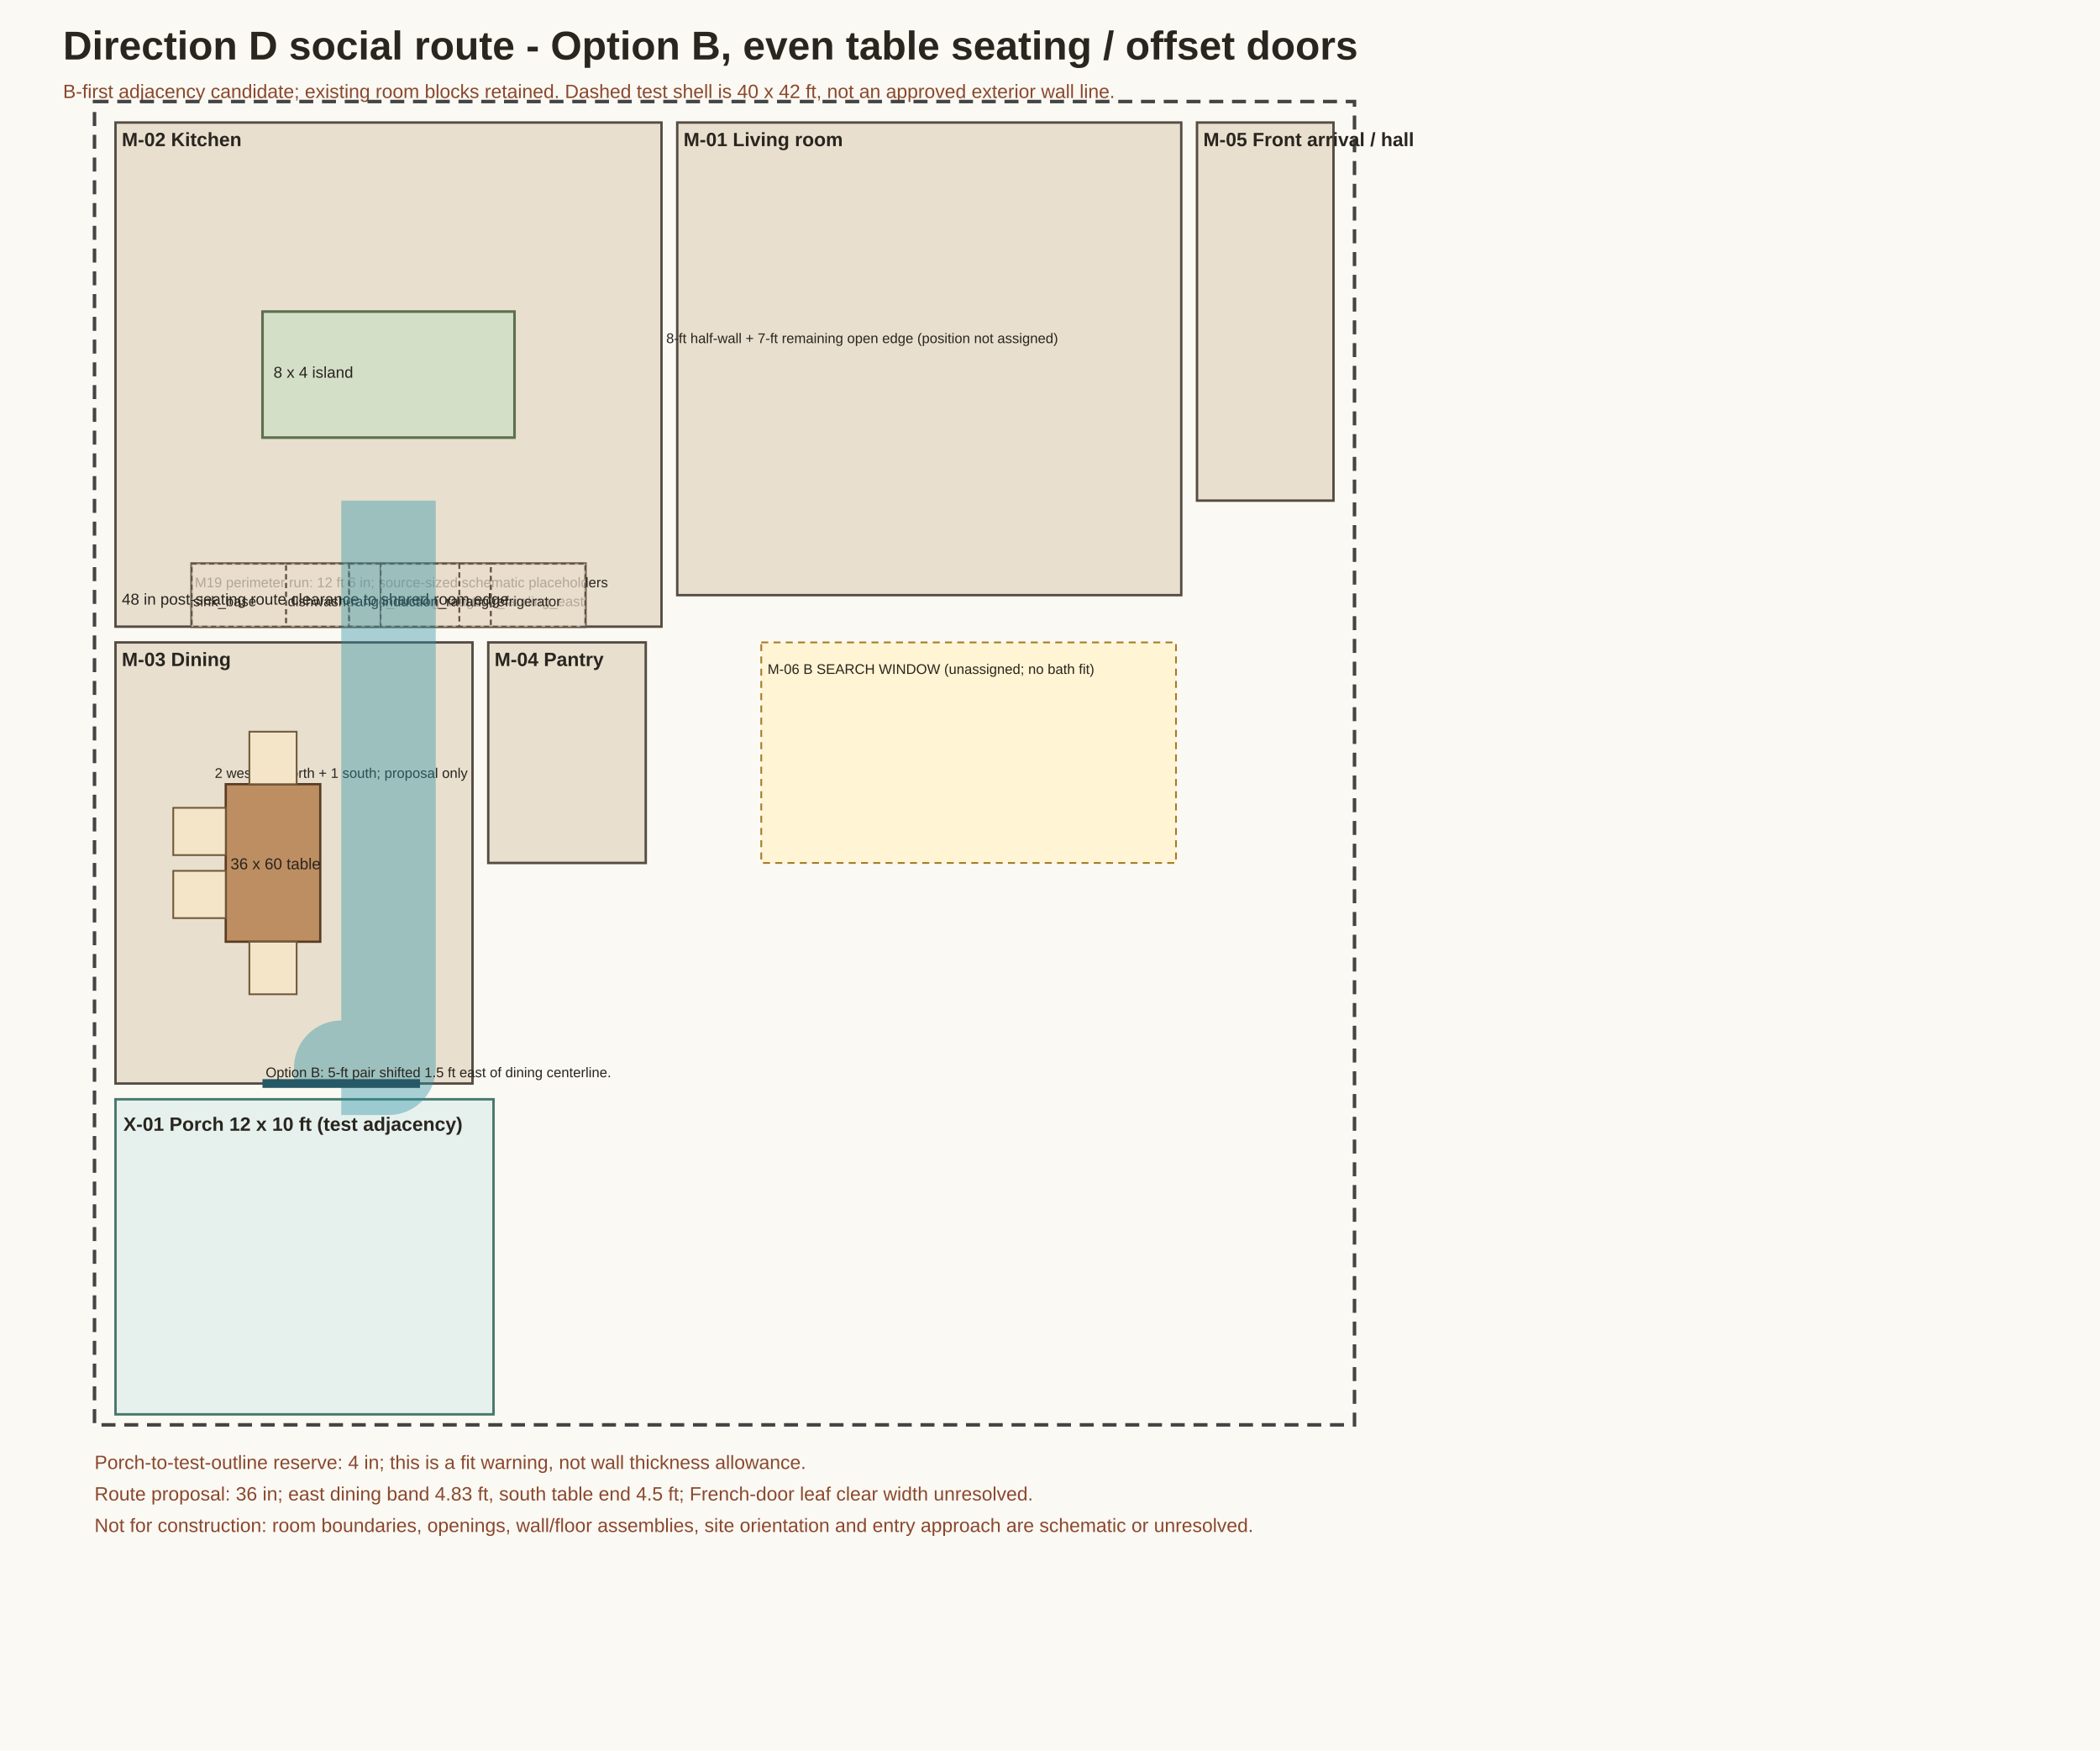
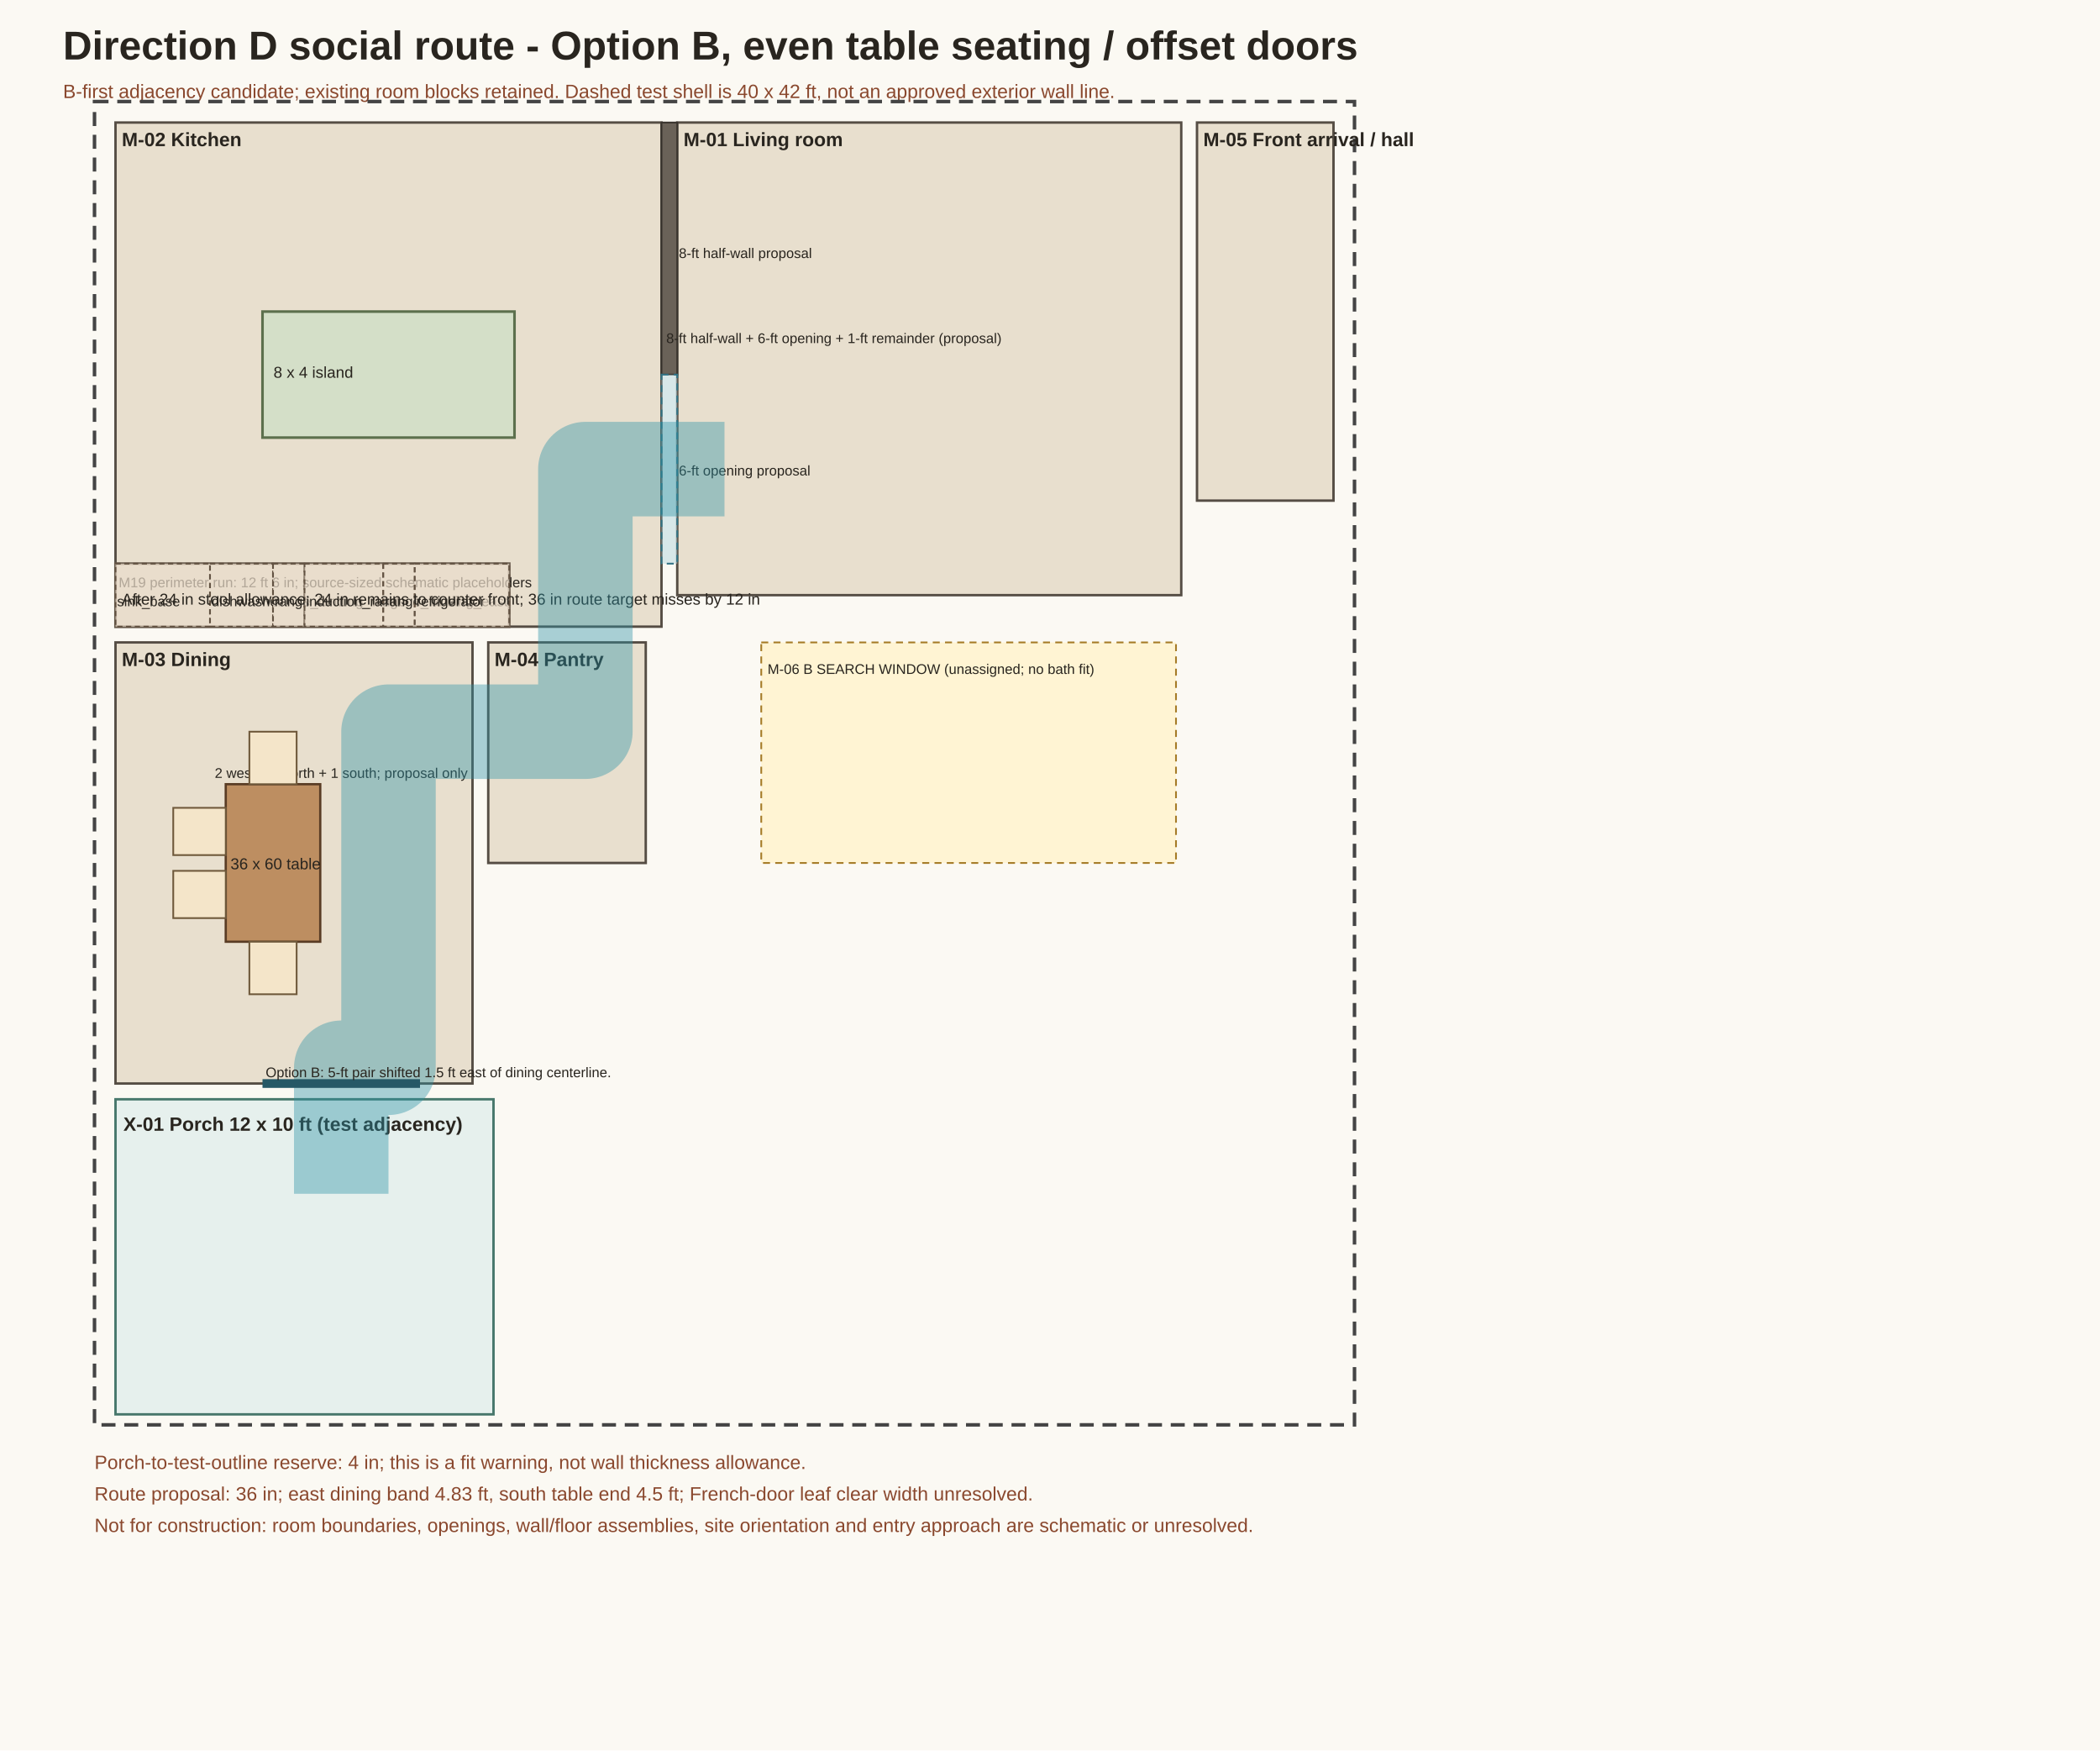
<svg xmlns="http://www.w3.org/2000/svg" width="1200" height="1000" viewBox="0 0 1200 1000">
-   <style>text{font-family:Arial,sans-serif;fill:#29251f}.h{font-size:23px;font-weight:bold}.label{font-size:11px;font-weight:bold}.small{font-size:9px}.tiny{font-size:8px}.note{font-size:11px;fill:#8a482e}.shell{fill:none;stroke:#444;stroke-width:2;stroke-dasharray:8 5}.room{fill:#e8dfce;stroke:#554d44;stroke-width:1.4}.bath{fill:#fff4d3;stroke:#a57b27;stroke-width:1;stroke-dasharray:4 3}.porch{fill:#e6f0ed;stroke:#47776b;stroke-width:1.4}.island{fill:#d4dfc8;stroke:#5c704d;stroke-width:1.5}.counter{fill:#f1e9dc;stroke:#675a4b;stroke-width:1.5}.appliance{fill:#e7d8c6;fill-opacity:.72;stroke:#625242;stroke-width:1;stroke-dasharray:3 2}.table{fill:#bd8e61;stroke:#593c24;stroke-width:1.3}.chair{fill:#f4e5c9;stroke:#6f593b;stroke-width:1}.route{fill:none;stroke:#2c91a6;stroke-width:54;stroke-opacity:.4;stroke-linejoin:round;stroke-linecap:butt}.door{stroke:#265866;stroke-width:5}</style>
+   <style>text{font-family:Arial,sans-serif;fill:#29251f}.h{font-size:23px;font-weight:bold}.label{font-size:11px;font-weight:bold}.small{font-size:9px}.tiny{font-size:8px}.note{font-size:11px;fill:#8a482e}.shell{fill:none;stroke:#444;stroke-width:2;stroke-dasharray:8 5}.room{fill:#e8dfce;stroke:#554d44;stroke-width:1.4}.bath{fill:#fff4d3;stroke:#a57b27;stroke-width:1;stroke-dasharray:4 3}.porch{fill:#e6f0ed;stroke:#47776b;stroke-width:1.4}.island{fill:#d4dfc8;stroke:#5c704d;stroke-width:1.5}.counter{fill:#f1e9dc;stroke:#675a4b;stroke-width:1.5}.appliance{fill:#e7d8c6;fill-opacity:.72;stroke:#625242;stroke-width:1;stroke-dasharray:3 2}.table{fill:#bd8e61;stroke:#593c24;stroke-width:1.3}.chair{fill:#f4e5c9;stroke:#6f593b;stroke-width:1}.wallproposal{fill:#6a6258;stroke:#38332d;stroke-width:1}.openingproposal{fill:#b4d7df;fill-opacity:.5;stroke:#327385;stroke-width:1;stroke-dasharray:4 3}.route{fill:none;stroke:#2c91a6;stroke-width:54;stroke-opacity:.4;stroke-linejoin:round;stroke-linecap:butt}.door{stroke:#265866;stroke-width:5}</style>
  <rect width="1200" height="1000" fill="#fbf9f3" />
  <text x="36" y="34" class="h">Direction D social route - Option B, even table seating / offset doors</text>
  <text x="36" y="56" class="note">B-first adjacency candidate; existing room blocks retained. Dashed test shell is 40 x 42 ft, not an approved exterior wall line.</text>
  <rect x="54" y="58" width="720" height="756" class="shell" />
  <rect x="387" y="70" width="288" height="270" class="room" />
  <text x="390.6" y="83.5" class="label">M-01 Living room</text>
  <rect x="66" y="70" width="312" height="288" class="room" />
  <text x="69.6" y="83.5" class="label">M-02 Kitchen</text>
  <rect x="66" y="367" width="204" height="252" class="room" />
  <text x="69.6" y="380.5" class="label">M-03 Dining</text>
  <rect x="279" y="367" width="90" height="126" class="room" />
  <text x="282.6" y="380.5" class="label">M-04 Pantry</text>
  <rect x="684" y="70" width="78" height="216" class="room" />
  <text x="687.6" y="83.5" class="label">M-05 Front arrival / hall</text>
+   <rect x="378" y="70" width="9" height="144" class="wallproposal" />
+   <rect x="378" y="214" width="9" height="108" class="openingproposal" />
+   <text x="387.9" y="147.4" class="tiny">8-ft half-wall proposal</text>
+   <text x="387.9" y="271.6" class="tiny">6-ft opening proposal</text>
  <rect x="66" y="628" width="216" height="180" class="porch" />
  <text x="70.5" y="646" class="label">X-01 Porch 12 x 10 ft (test adjacency)</text>
  <rect x="435" y="367" width="237" height="126" class="bath" />
  <text x="438.6" y="385" class="tiny">M-06 B SEARCH WINDOW (unassigned; no bath fit)</text>
  <rect x="150" y="178" width="144" height="72" class="island" />
  <text x="156.3" y="215.8" class="small">8 x 4 island</text>
-   <rect x="109.5" y="322" width="225" height="36" class="counter" />
-   <text x="111.3" y="335.5" class="tiny">M19 perimeter run: 12 ft 6 in; source-sized schematic placeholders</text>
-   <rect x="109.5" y="322" width="54" height="36" class="appliance" />
-   <text x="110.4" y="346.3" class="tiny">sink_base</text>
-   <rect x="163.5" y="322" width="36" height="36" class="appliance" />
-   <text x="164.4" y="346.3" class="tiny">dishwasher</text>
-   <rect x="199.5" y="322" width="18" height="36" class="appliance" />
-   <text x="200.4" y="346.3" class="tiny">range_landing_west</text>
-   <rect x="217.5" y="322" width="45" height="36" class="appliance" />
-   <text x="218.4" y="346.3" class="tiny">induction_range</text>
-   <rect x="262.5" y="322" width="18" height="36" class="appliance" />
-   <text x="263.4" y="346.3" class="tiny">range_landing_east</text>
-   <rect x="280.5" y="322" width="54" height="36" class="appliance" />
-   <text x="281.4" y="346.3" class="tiny">refrigerator</text>
-   <text x="69.6" y="345.4" class="small">48 in post-seating route clearance to shared room edge</text>
+   <rect x="66" y="322" width="225" height="36" class="counter" />
+   <text x="67.8" y="335.5" class="tiny">M19 perimeter run: 12 ft 6 in; source-sized schematic placeholders</text>
+   <rect x="66" y="322" width="54" height="36" class="appliance" />
+   <text x="66.9" y="346.3" class="tiny">sink_base</text>
+   <rect x="120" y="322" width="36" height="36" class="appliance" />
+   <text x="120.9" y="346.3" class="tiny">dishwasher</text>
+   <rect x="156" y="322" width="18" height="36" class="appliance" />
+   <text x="156.9" y="346.3" class="tiny">range_landing_west</text>
+   <rect x="174" y="322" width="45" height="36" class="appliance" />
+   <text x="174.9" y="346.3" class="tiny">induction_range</text>
+   <rect x="219" y="322" width="18" height="36" class="appliance" />
+   <text x="219.9" y="346.3" class="tiny">range_landing_east</text>
+   <rect x="237" y="322" width="54" height="36" class="appliance" />
+   <text x="237.9" y="346.3" class="tiny">refrigerator</text>
+   <text x="69.6" y="345.4" class="small">After 24 in stool allowance: 24 in remains to counter front; 36 in route target misses by 12 in</text>
  <rect x="129" y="448" width="54" height="90" class="table" />
  <text x="131.7" y="496.6" class="small">36 x 60 table</text>
-   <text x="380.7" y="196" class="tiny">8-ft half-wall + 7-ft remaining open edge (position not assigned)</text>
+   <text x="380.7" y="196" class="tiny">8-ft half-wall + 6-ft opening + 1-ft remainder (proposal)</text>
  <text x="54" y="839.2" class="note">Porch-to-test-outline reserve: 4 in; this is a fit warning, not wall thickness allowance.</text>
  <text x="54" y="857.2" class="note">Route proposal: 36 in; east dining band 4.83 ft, south table end 4.5 ft; French-door leaf clear width unresolved.</text>
  <text x="54" y="875.2" class="note">Not for construction: room boundaries, openings, wall/floor assemblies, site orientation and entry approach are schematic or unresolved.</text>
  <text x="122.7" y="444.4" class="tiny">2 west + 1 north + 1 south; proposal only</text>
  <rect x="99" y="461.5" width="30" height="27" class="chair" />
  <rect x="99" y="497.5" width="30" height="27" class="chair" />
  <rect x="142.5" y="418" width="27" height="30" class="chair" />
  <rect x="142.5" y="538" width="27" height="30" class="chair" />
-   <polyline points="222,286 222,610 195,610 195,619" class="route" />
+   <polyline points="414,268 334.5,268 334.5,418 222,418 222,610 195,610 195,682" class="route" />
  <line x1="150" y1="619" x2="240" y2="619" class="door" />
  <text x="151.8" y="615.4" class="tiny">Option B: 5-ft pair shifted 1.5 ft east of dining centerline.</text>
</svg>
